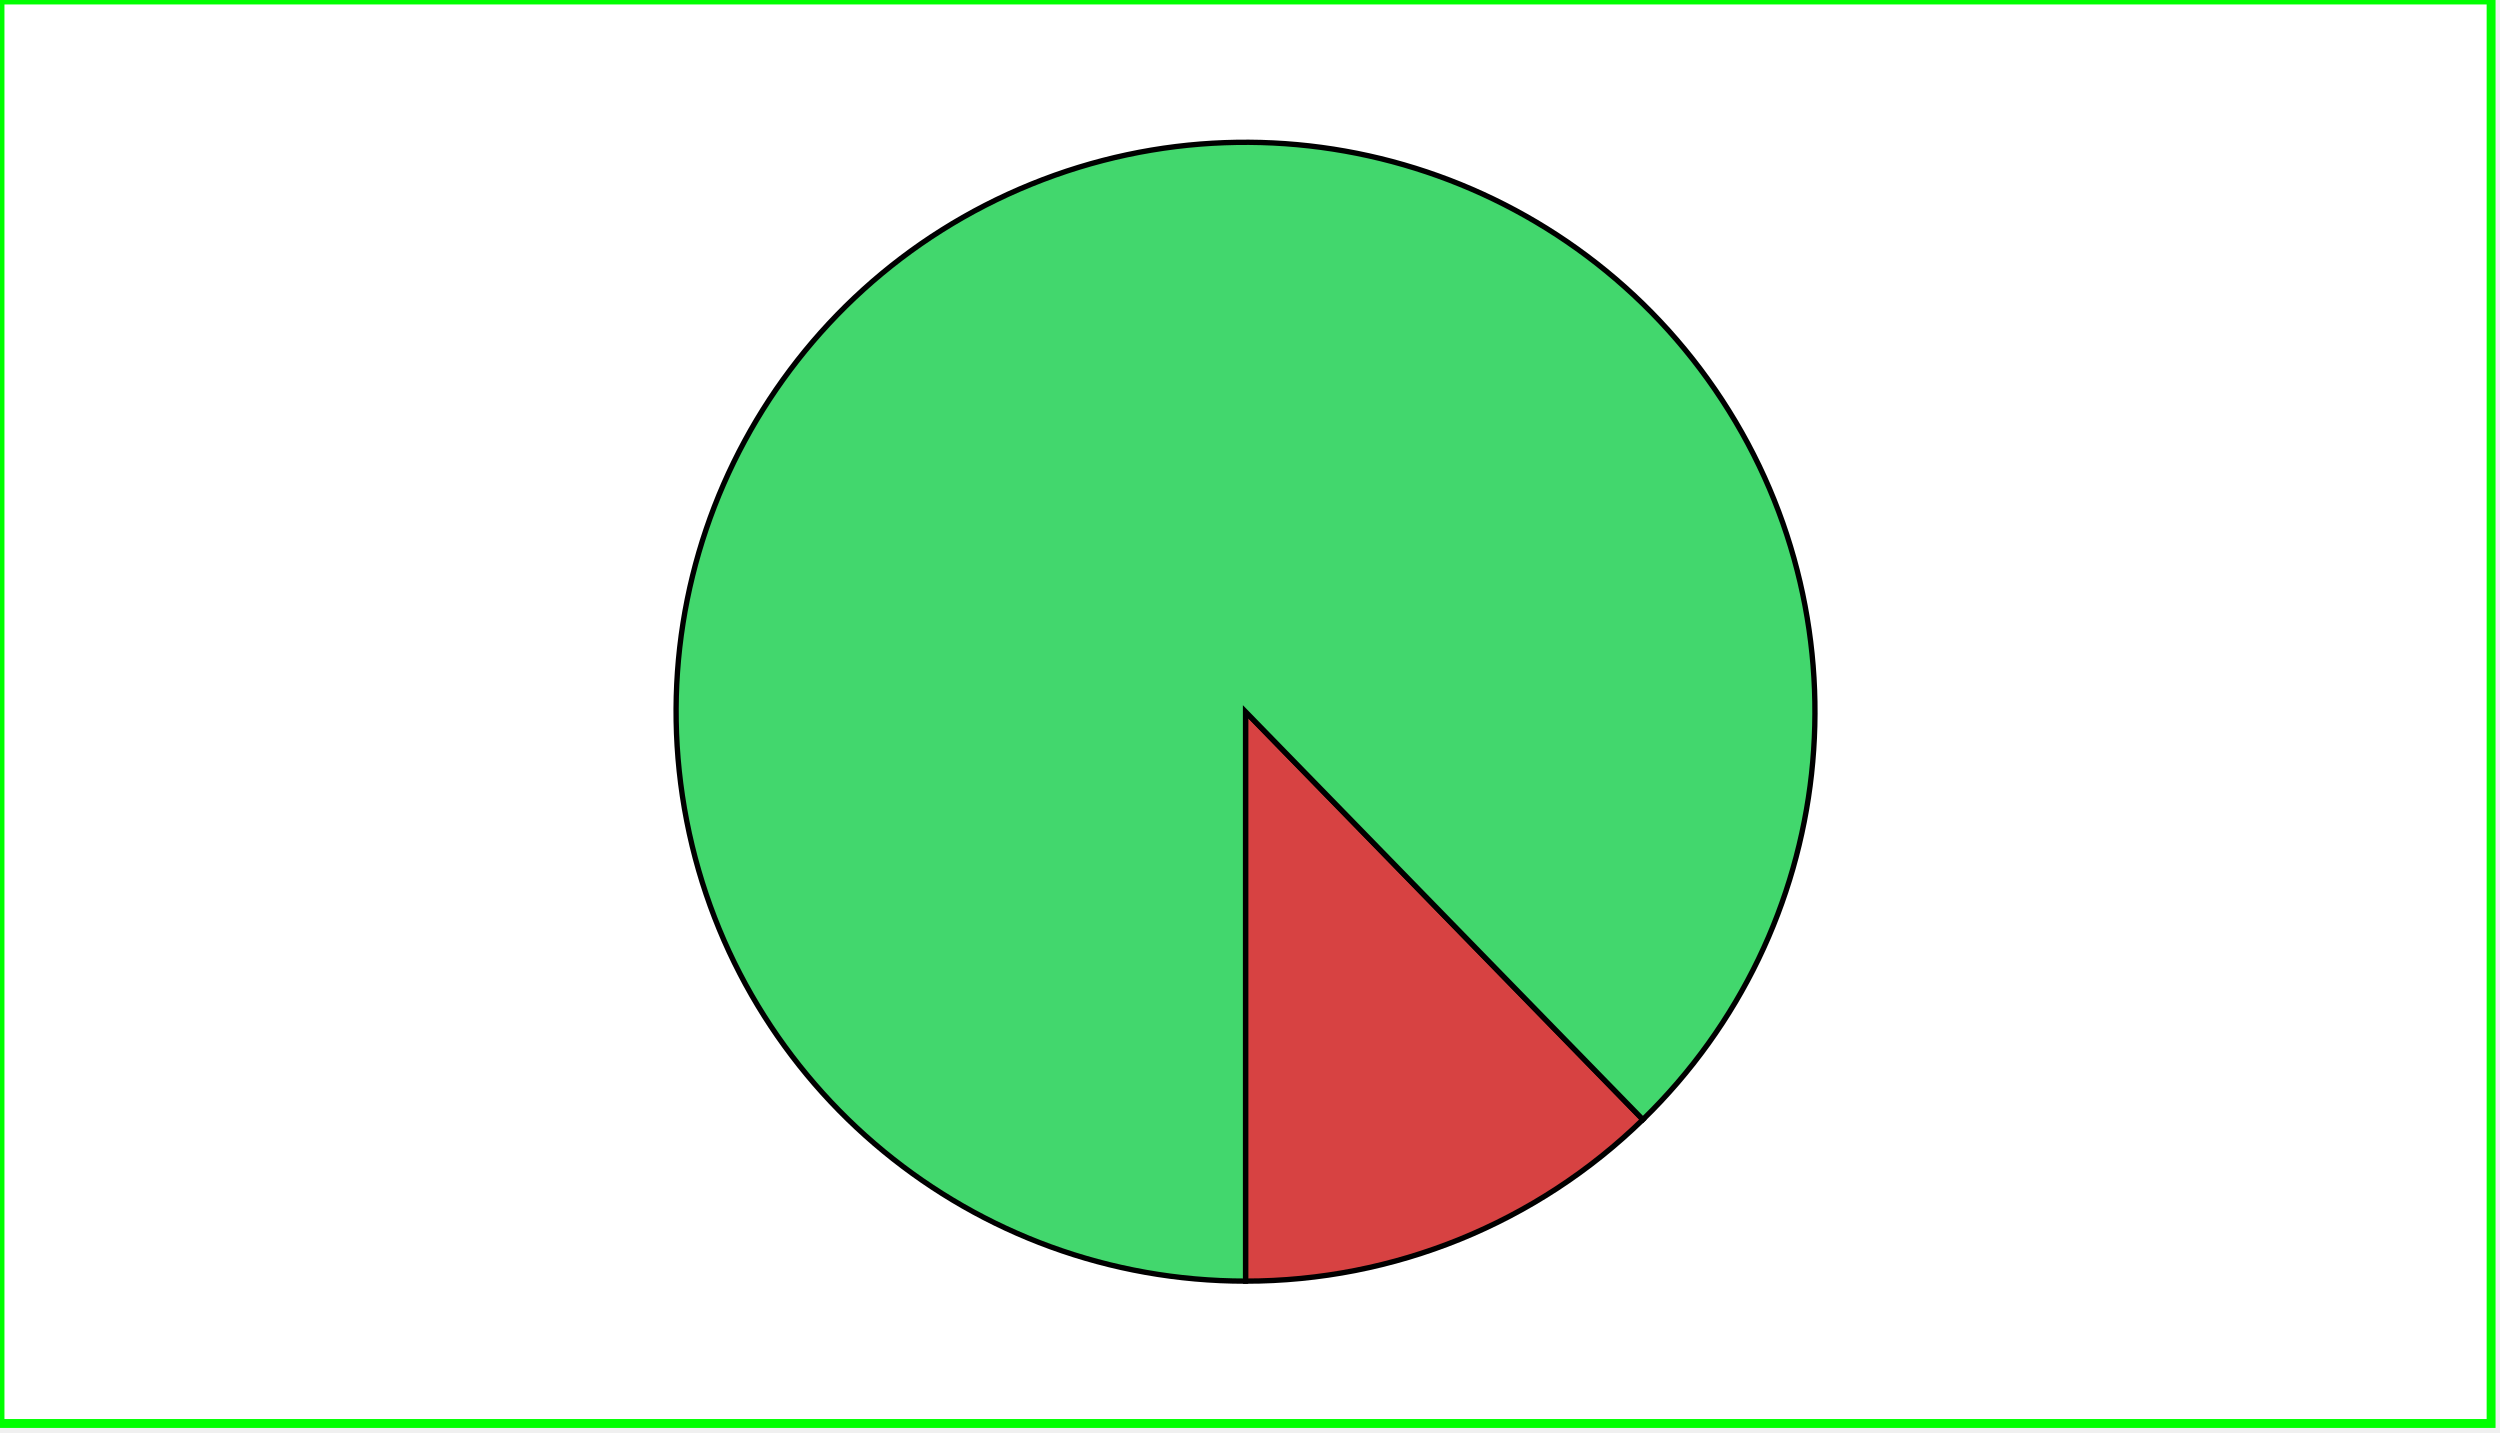
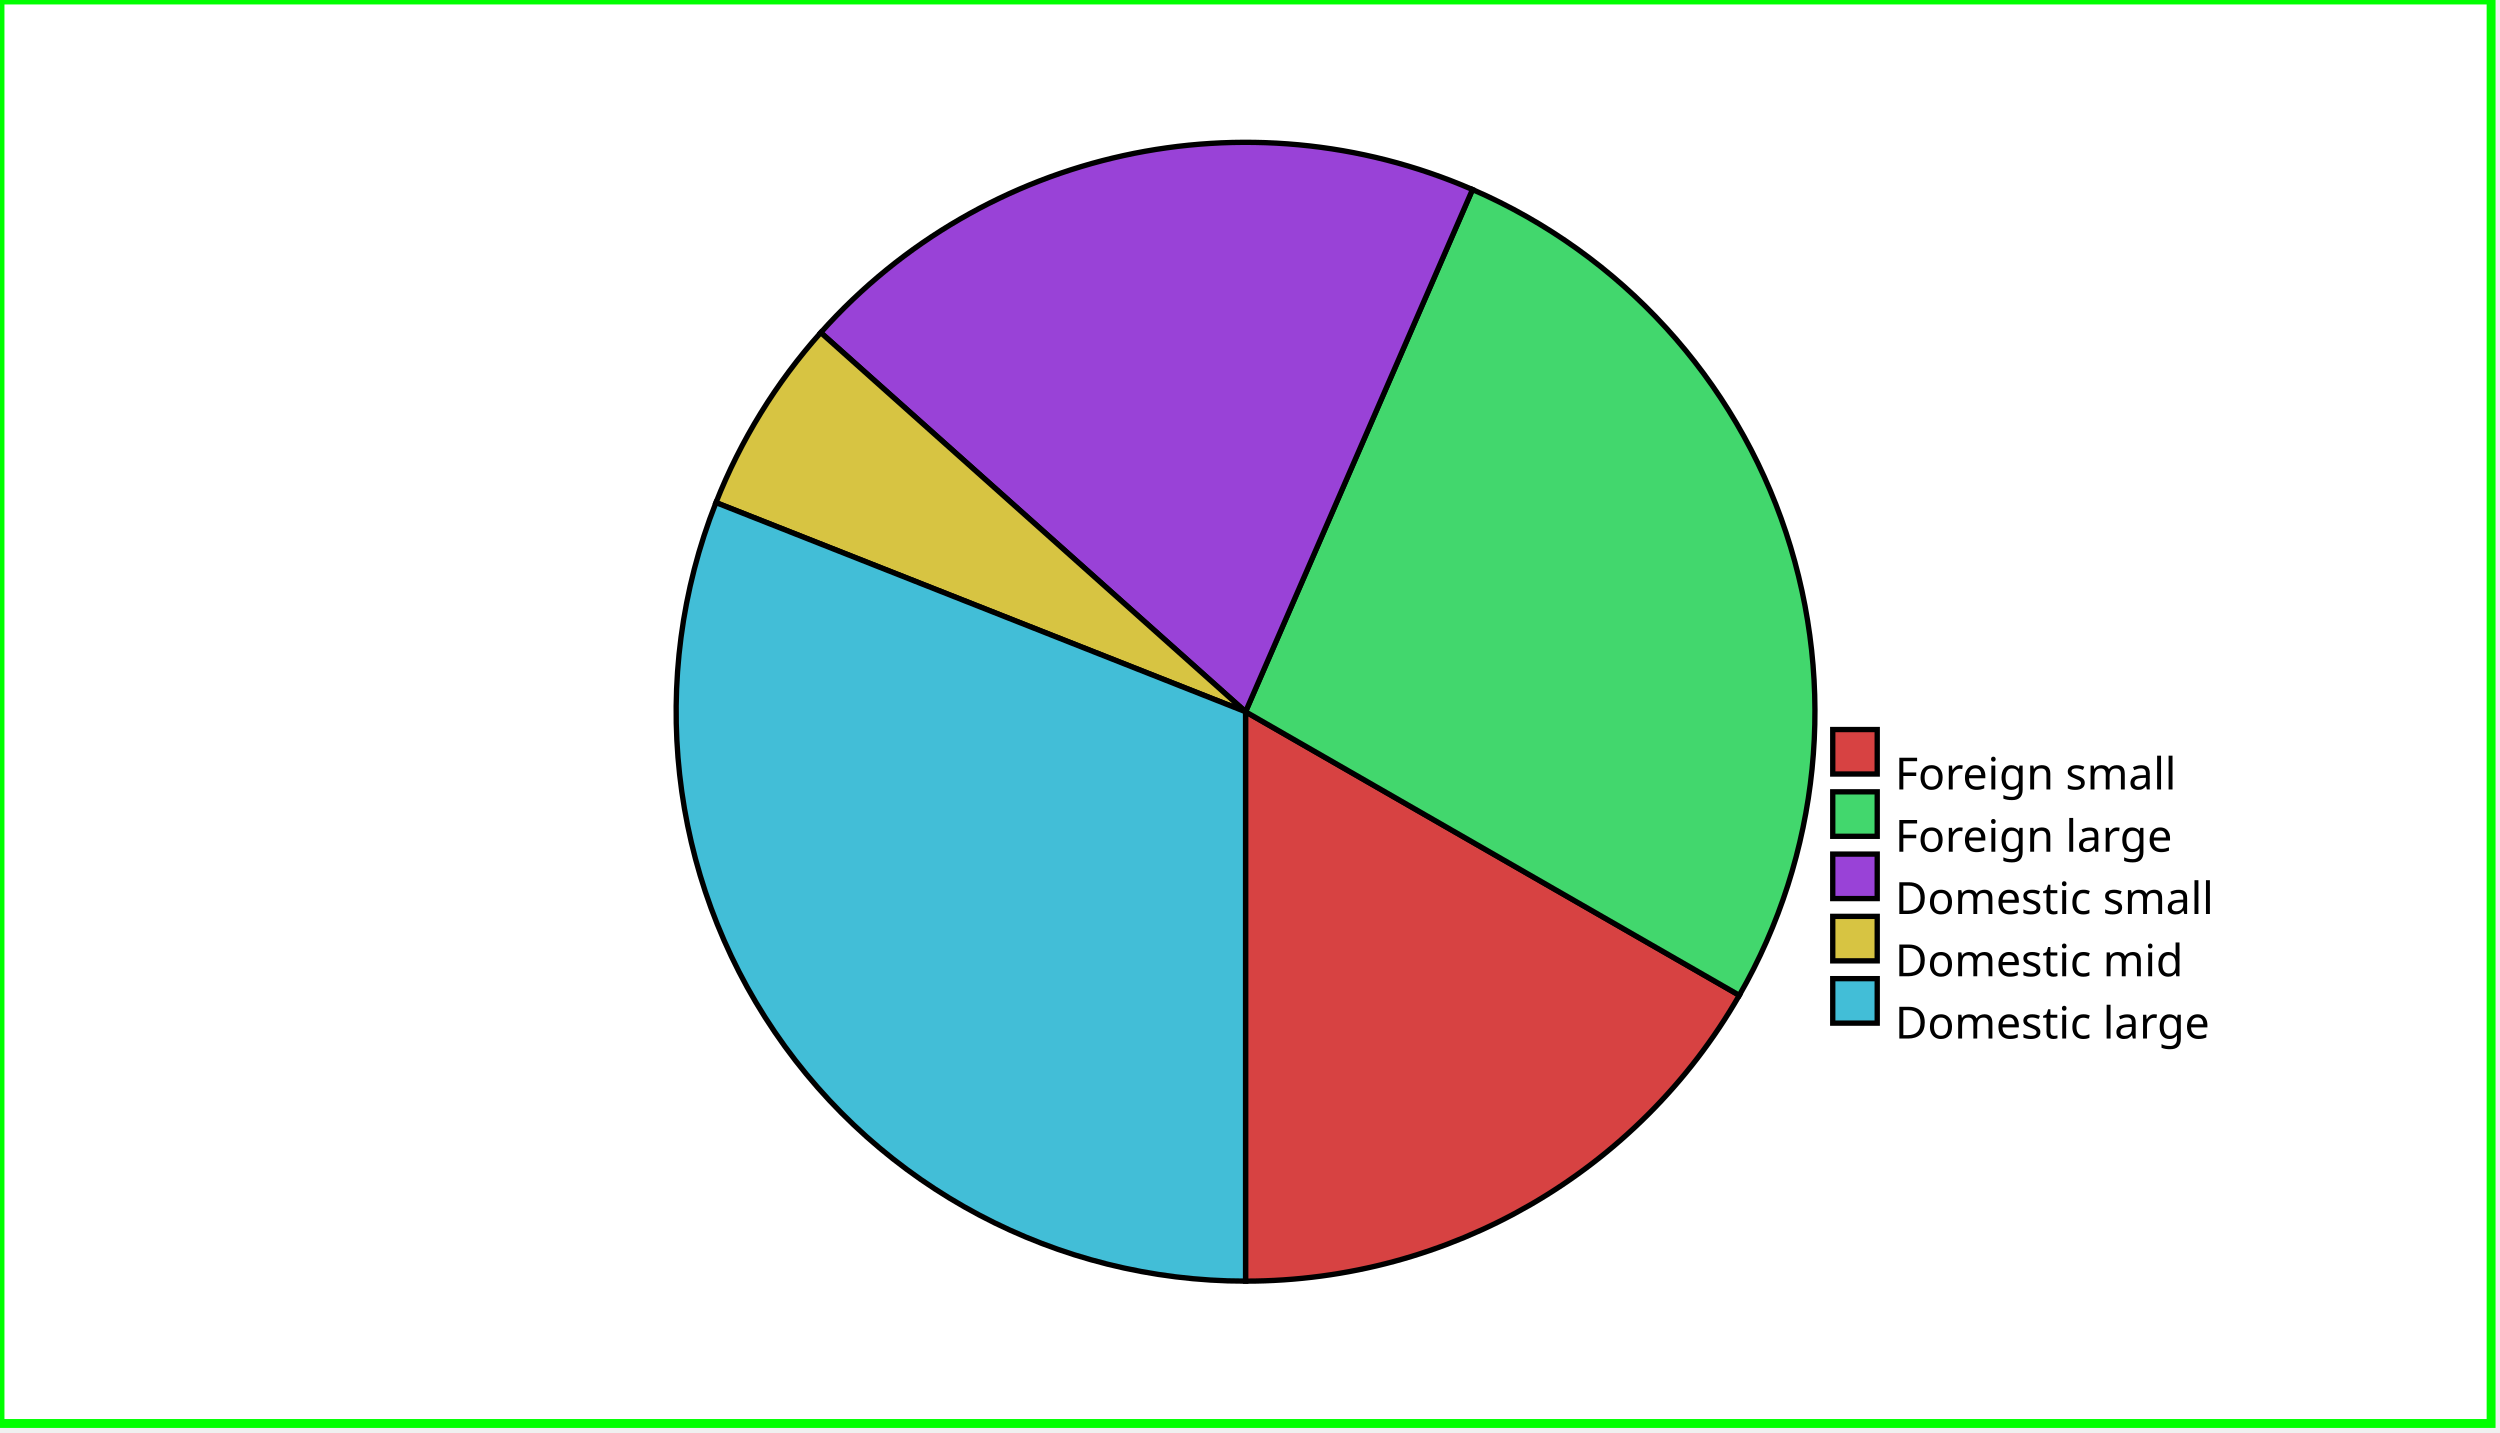
<svg xmlns="http://www.w3.org/2000/svg">
  <rect width="1400" height="800" fill="#ffffff" style="stroke-width:5; stroke:#00ff00" />
-   <path d="M 0.0 0.0 L 0 320 A 320 320 0 0 0 223.307 229.203 Z" transform="translate(700,400)" fill="#D74242" style="stroke-width:3; stroke:#000000" />
-   <path d="M 0.0 0.0 L 223.307 229.203 A 320 320 0 1 0 4.900567934626496E-13 320 Z" transform="translate(700,400)" fill="#42D76D" style="stroke-width:3; stroke:#000000" />
+   <path d="M 0.0 0.0 L 0 320 A 320 320 0 0 0 277.49 159.372 Z" transform="translate(700,400)" fill="#D74242" style="stroke-width:3; stroke:#000000" />
+   <path d="M 0.0 0.0 L 277.49 159.372 A 320 320 0 0 0 127.544 -293.483 Z" transform="translate(700,400)" fill="#42D76D" style="stroke-width:3; stroke:#000000" />
+   <path d="M 0.0 0.0 L 127.544 -293.483 A 320 320 0 0 0 -238.737 -213.083 Z" transform="translate(700,400)" fill="#9942D7" style="stroke-width:3; stroke:#000000" />
+   <path d="M 0.0 0.0 L -238.737 -213.083 A 320 320 0 0 0 -297.629 -117.547 Z" transform="translate(700,400)" fill="#D7C442" style="stroke-width:3; stroke:#000000" />
+   <path d="M 0.0 0.0 L -297.629 -117.547 A 320 320 0 0 0 2.0583969915860948E-13 320 Z" transform="translate(700,400)" fill="#42BED7" style="stroke-width:3; stroke:#000000" />
+   <rect x="1030" y="410" width="25" height="25" fill="#D74242" style="stroke-width:3; stroke:#000000" />
+   <text x="1065" y="435" fill="#000000" font-size="25" font-family="sans-serif" text-anchor="top" dominant-baseline="middle">Foreign small</text>
+   <rect x="1030" y="445" width="25" height="25" fill="#42D76D" style="stroke-width:3; stroke:#000000" />
+   <text x="1065" y="470" fill="#000000" font-size="25" font-family="sans-serif" text-anchor="top" dominant-baseline="middle">Foreign large</text>
+   <rect x="1030" y="480" width="25" height="25" fill="#9942D7" style="stroke-width:3; stroke:#000000" />
+   <text x="1065" y="505" fill="#000000" font-size="25" font-family="sans-serif" text-anchor="top" dominant-baseline="middle">Domestic small</text>
+   <rect x="1030" y="515" width="25" height="25" fill="#D7C442" style="stroke-width:3; stroke:#000000" />
+   <text x="1065" y="540" fill="#000000" font-size="25" font-family="sans-serif" text-anchor="top" dominant-baseline="middle">Domestic mid</text>
+   <rect x="1030" y="550" width="25" height="25" fill="#42BED7" style="stroke-width:3; stroke:#000000" />
+   <text x="1065" y="575" fill="#000000" font-size="25" font-family="sans-serif" text-anchor="top" dominant-baseline="middle">Domestic large</text>
</svg>
